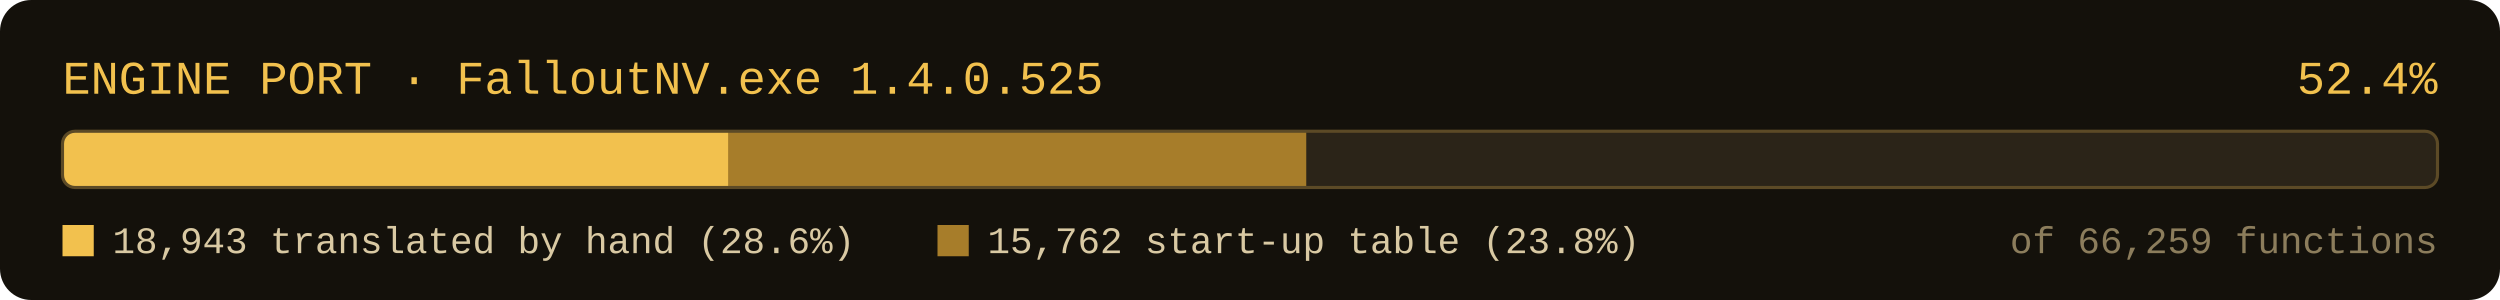
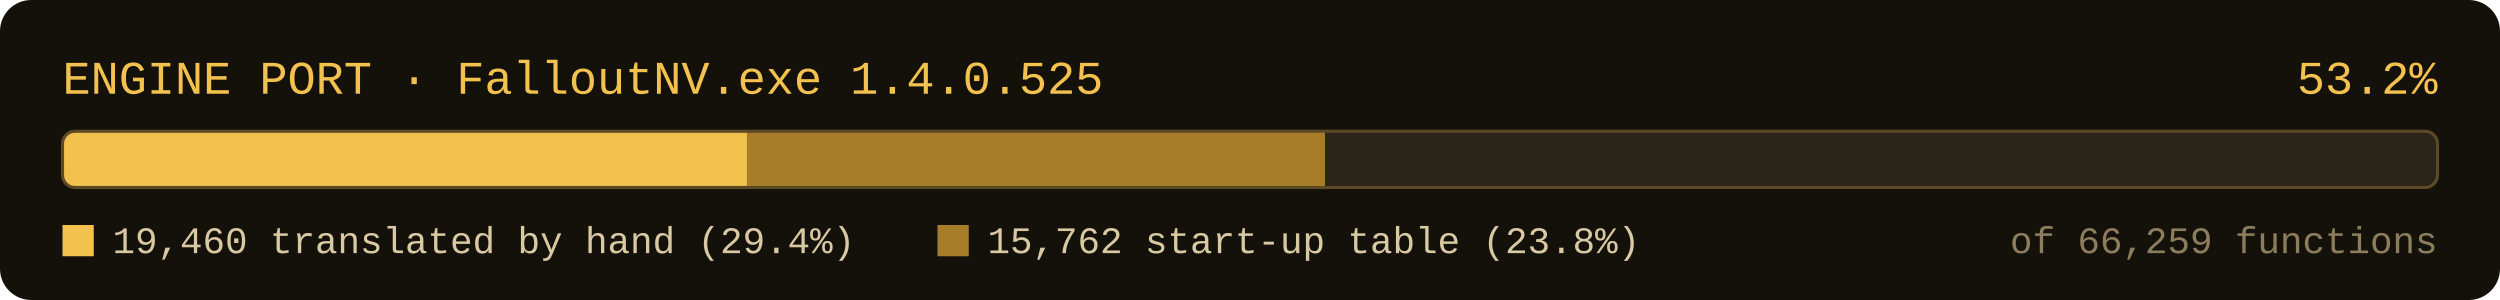
- <svg xmlns="http://www.w3.org/2000/svg" width="800" height="96" viewBox="0 0 800 96" role="img" aria-label="Engine port progress: 28.6% translated by hand, 23.8% start-up table, 52.4% covered in all">
+ <svg xmlns="http://www.w3.org/2000/svg" width="800" height="96" viewBox="0 0 800 96" role="img" aria-label="Engine port progress: 29.4% translated by hand, 23.8% start-up table, 53.2% covered in all">
  <rect x="0" y="0" width="800" height="96" rx="10" fill="#14110b" />
  <text x="20" y="30" font-family="Consolas, 'Courier New', monospace" font-size="15" fill="#f2c14e">ENGINE PORT · FalloutNV.exe 1.4.0.525</text>
-   <text x="780" y="30" text-anchor="end" font-family="Consolas, 'Courier New', monospace" font-size="15" fill="#f2c14e">52.4%</text>
+   <text x="780" y="30" text-anchor="end" font-family="Consolas, 'Courier New', monospace" font-size="15" fill="#f2c14e">53.2%</text>
  <rect x="20" y="42" width="760" height="18" rx="4" fill="#2b2418" />
-   <rect x="20" y="42" width="217" height="18" rx="4" fill="#f2c14e" />
-   <rect x="233" y="42" width="185" height="18" fill="#a77d2a" />
+   <rect x="20" y="42" width="223" height="18" rx="4" fill="#f2c14e" />
+   <rect x="239" y="42" width="185" height="18" fill="#a77d2a" />
  <rect x="20" y="42" width="760" height="18" rx="4" fill="none" stroke="#5c4a26" stroke-width="1" />
  <rect x="20" y="72" width="10" height="10" fill="#f2c14e" />
-   <text x="36" y="81" font-family="Consolas, 'Courier New', monospace" font-size="12" fill="#d9c9a3">18,943 translated by hand (28.6%)</text>
+   <text x="36" y="81" font-family="Consolas, 'Courier New', monospace" font-size="12" fill="#d9c9a3">19,460 translated by hand (29.4%)</text>
  <rect x="300" y="72" width="10" height="10" fill="#a77d2a" />
  <text x="316" y="81" font-family="Consolas, 'Courier New', monospace" font-size="12" fill="#d9c9a3">15,762 start-up table (23.8%)</text>
  <text x="780" y="81" text-anchor="end" font-family="Consolas, 'Courier New', monospace" font-size="12" fill="#8c7d5c">of 66,259 functions</text>
</svg>
